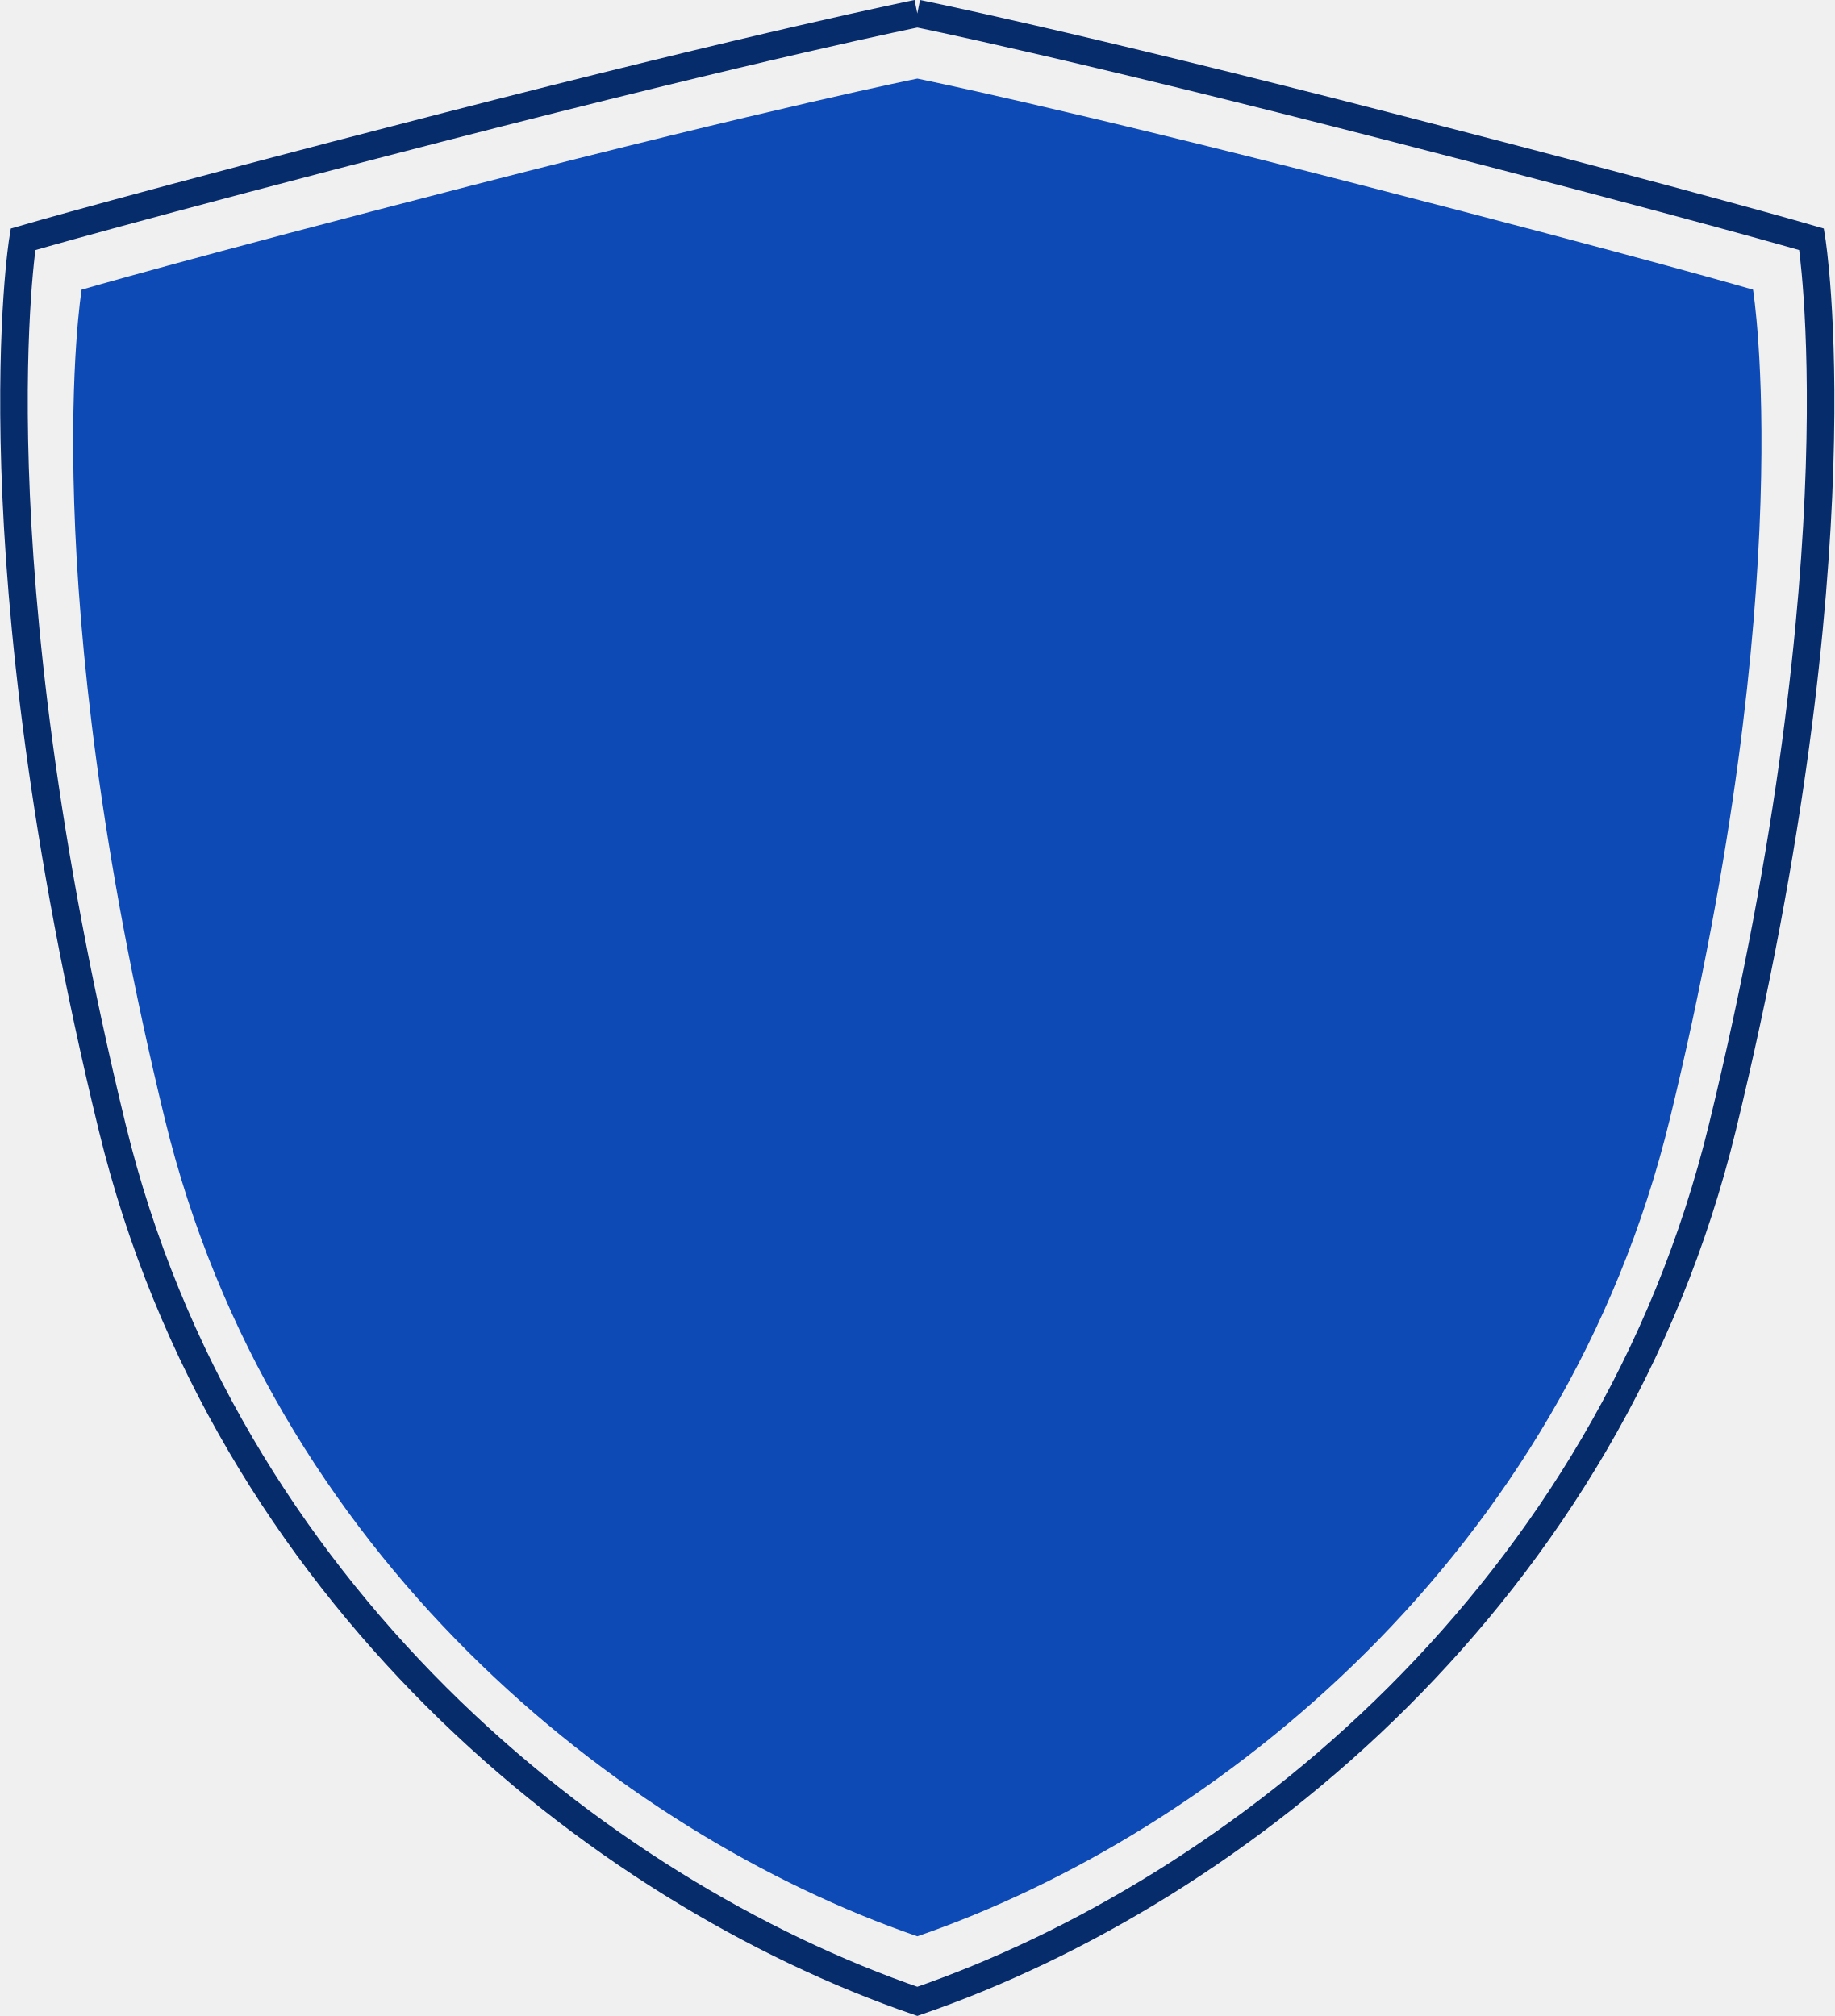
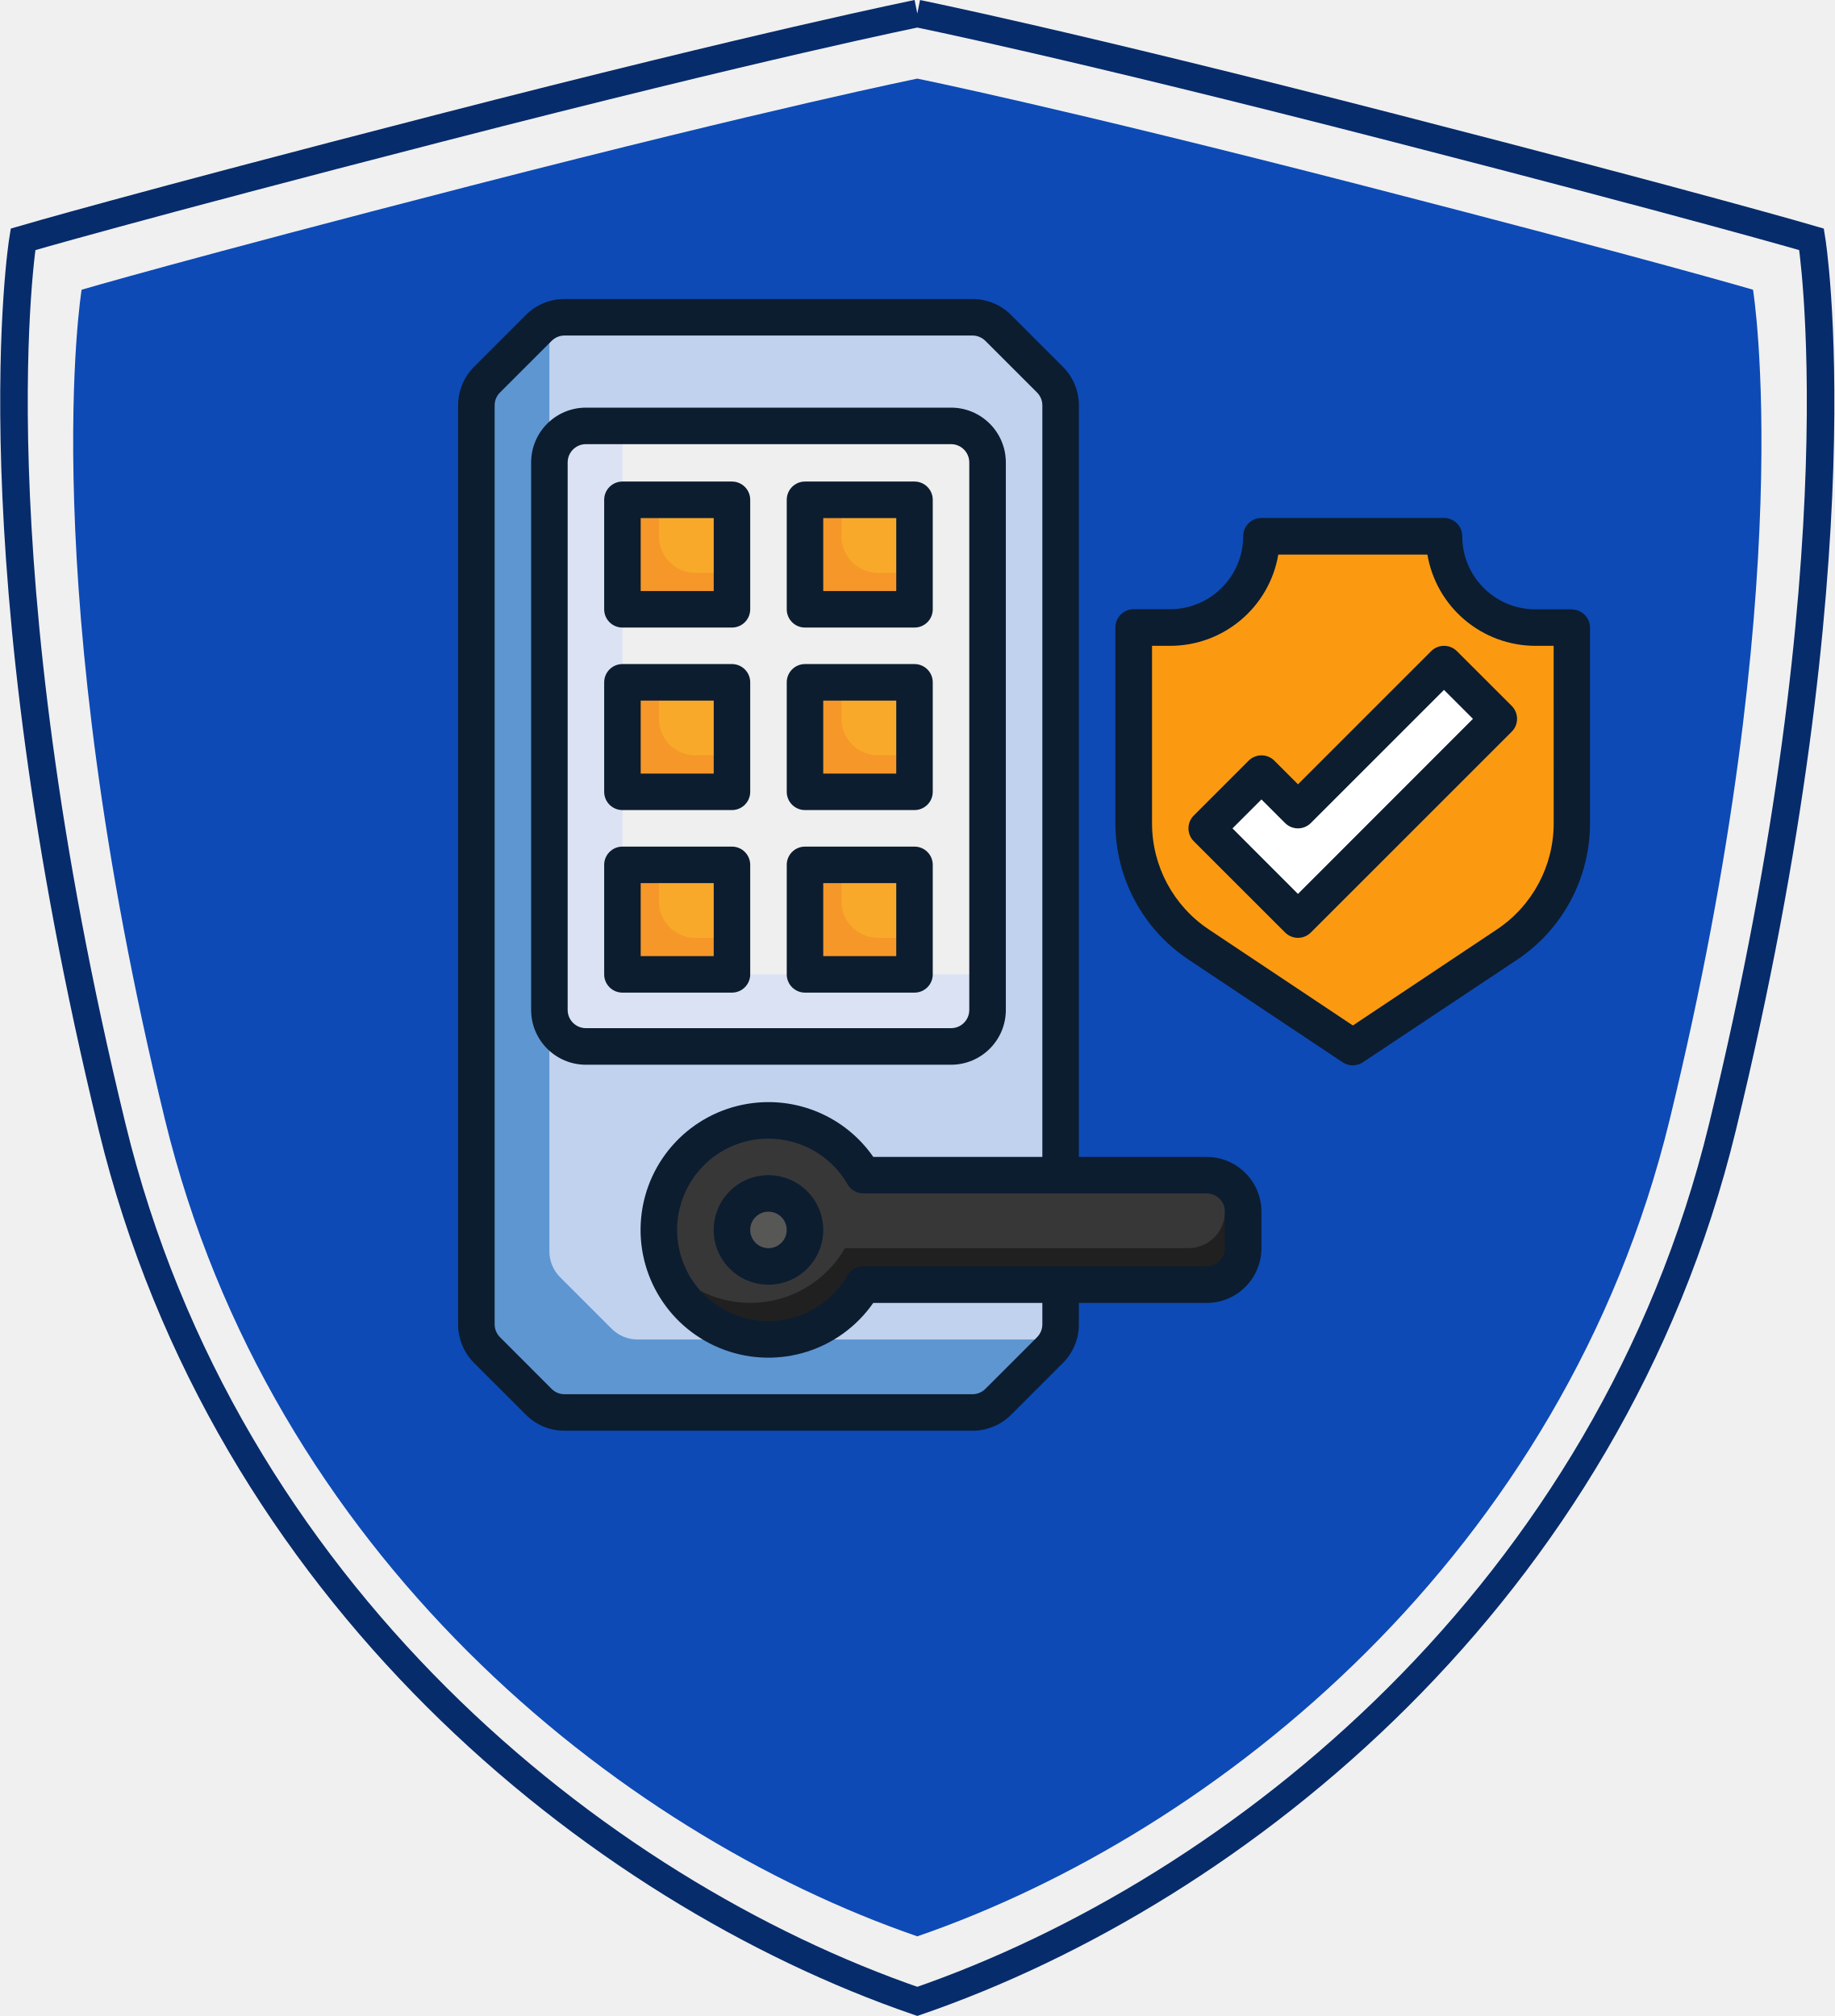
<svg xmlns="http://www.w3.org/2000/svg" width="66.607" height="73.209" viewBox="0 0 66.607 73.209">
-   <g id="Grupo_1101840" data-name="Grupo 1101840" transform="translate(0.508 0.49)">
-     <path id="Trazado_877346" data-name="Trazado 877346" d="M32.795,0s5.467,1.1,17.33,4.159C61.333,7.047,65.262,8.2,65.262,8.2s1.848,11.323-3.235,32.237c-4.1,16.882-17.563,27.728-29.232,31.75C21.125,68.168,7.667,57.322,3.563,40.44-1.521,19.527.327,8.2.327,8.2S4.257,7.047,15.463,4.159C27.328,1.1,32.795,0,32.795,0" transform="translate(0 0)" fill="none" stroke="#072c6c" stroke-width="1" />
-     <path id="Trazado_877313" data-name="Trazado 877313" d="M30.646,0s5.108,1.03,16.195,3.886c10.474,2.7,14.146,3.78,14.146,3.78s1.727,10.581-3.023,30.125C54.128,53.567,41.551,63.7,30.646,67.461,19.741,63.7,7.165,53.567,3.329,37.79-1.422,18.247.306,7.666.306,7.666s3.672-1.08,14.144-3.78C25.538,1.03,30.646,0,30.646,0" transform="translate(2.149 2.364)" fill="#0d4ab5" />
+   <defs>
+     <clipPath id="clip-path">
+       <rect id="Rectángulo_403312" data-name="Rectángulo 403312" width="41.097" height="41.096" fill="none" />
+     </clipPath>
+   </defs>
+   <g id="Grupo_1103697" data-name="Grupo 1103697" transform="translate(-704.348 -6749.859)">
+     <g id="Grupo_1101840" data-name="Grupo 1101840" transform="translate(704.856 6750.35)">
+       <path id="Trazado_877346" data-name="Trazado 877346" d="M32.795,0s5.467,1.1,17.33,4.159C61.333,7.047,65.262,8.2,65.262,8.2s1.848,11.323-3.235,32.237c-4.1,16.882-17.563,27.728-29.232,31.75C21.125,68.168,7.667,57.322,3.563,40.44-1.521,19.527.327,8.2.327,8.2S4.257,7.047,15.463,4.159C27.328,1.1,32.795,0,32.795,0" transform="translate(0 0)" fill="none" stroke="#072c6c" stroke-width="1" />
+       <path id="Trazado_877313" data-name="Trazado 877313" d="M30.646,0s5.108,1.03,16.195,3.886c10.474,2.7,14.146,3.78,14.146,3.78s1.727,10.581-3.023,30.125C54.128,53.567,41.551,63.7,30.646,67.461,19.741,63.7,7.165,53.567,3.329,37.79-1.422,18.247.306,7.666.306,7.666s3.672-1.08,14.144-3.78C25.538,1.03,30.646,0,30.646,0" transform="translate(2.149 2.364)" fill="#0d4ab5" />
+     </g>
+     <g id="Grupo_1103038" data-name="Grupo 1103038" transform="translate(720.98 6760.718)">
+       <g id="Grupo_1103037" data-name="Grupo 1103037" transform="translate(0 0)" clip-path="url(#clip-path)">
+         <path id="Trazado_877684" data-name="Trazado 877684" d="M22.09,37.449a1.323,1.323,0,0,1-.389.937l-1.874,1.874a1.326,1.326,0,0,1-.937.389H4.079a1.324,1.324,0,0,1-.937-.389L1.268,38.386a1.323,1.323,0,0,1-.389-.937V4.079a1.324,1.324,0,0,1,.389-.937L3.142,1.268A1.324,1.324,0,0,1,4.079.879H18.89a1.326,1.326,0,0,1,.937.389L21.7,3.142a1.324,1.324,0,0,1,.389.937Z" transform="translate(-0.216 -0.216)" fill="#5e96d1" />
+         <path id="Trazado_877685" data-name="Trazado 877685" d="M20.688,1.267a1.328,1.328,0,0,0-.937-.389H4.941a1.33,1.33,0,0,0-.462.087,1.314,1.314,0,0,0-.087.463V34.8a1.326,1.326,0,0,0,.389.938l1.874,1.874A1.328,1.328,0,0,0,7.592,38H22.4a1.327,1.327,0,0,0,.462-.087,1.314,1.314,0,0,0,.087-.463V4.078a1.326,1.326,0,0,0-.389-.937L20.688,1.267Z" transform="translate(-1.078 -0.216)" fill="#c0d2ee" />
+         <path id="Trazado_877686" data-name="Trazado 877686" d="M5.718,6.149H18.974A1.326,1.326,0,0,1,20.3,7.475V27.36a1.326,1.326,0,0,1-1.326,1.326H5.718A1.326,1.326,0,0,1,4.392,27.36V7.475A1.326,1.326,0,0,1,5.718,6.149" transform="translate(-1.078 -1.51)" fill="#dae2f4" />
+         <path id="Trazado_877687" data-name="Trazado 877687" d="M19.837,6.149H7.906V24.708a1.326,1.326,0,0,0,1.326,1.326H21.163V7.475a1.325,1.325,0,0,0-1.326-1.326" transform="translate(-1.941 -1.51)" fill="#efefef" />
+         <path id="Trazado_877688" data-name="Trazado 877688" d="M29.548,41.52H17.081a3.977,3.977,0,1,0,0,3.977H29.548a1.325,1.325,0,0,0,1.326-1.326V42.846a1.325,1.325,0,0,0-1.326-1.326" transform="translate(-2.372 -9.704)" fill="#202020" />
+         <path id="Trazado_877689" data-name="Trazado 877689" d="M29.548,41.52H17.081a3.972,3.972,0,0,0-7.263,3.072,3.97,3.97,0,0,0,6.6-.422H28.886a1.325,1.325,0,0,0,1.325-1.326V41.7a1.308,1.308,0,0,0-.662-.183Z" transform="translate(-2.372 -9.704)" fill="#383738" />
+         <path id="Trazado_877690" data-name="Trazado 877690" d="M14.5,43.045a1.326,1.326,0,1,1-1.326,1.326A1.326,1.326,0,0,1,14.5,43.045" transform="translate(-3.234 -10.566)" fill="#575756" />
+         <rect id="Rectángulo_403306" data-name="Rectángulo 403306" width="3.977" height="3.977" transform="translate(5.965 7.291)" fill="#f59729" />
+         <path id="Trazado_877691" data-name="Trazado 877691" d="M9.663,9.663v1.326a1.325,1.325,0,0,0,1.326,1.326h1.326V9.663Z" transform="translate(-2.372 -2.372)" fill="#f9a92a" />
+         <rect id="Rectángulo_403307" data-name="Rectángulo 403307" width="3.977" height="3.977" transform="translate(12.594 7.291)" fill="#f59729" />
+         <path id="Trazado_877692" data-name="Trazado 877692" d="M18.448,9.663v1.326a1.325,1.325,0,0,0,1.326,1.326H21.1V9.663Z" transform="translate(-4.528 -2.372)" fill="#f9a92a" />
+         <rect id="Rectángulo_403308" data-name="Rectángulo 403308" width="3.977" height="3.977" transform="translate(12.594 13.92)" fill="#f59729" />
+         <path id="Trazado_877693" data-name="Trazado 877693" d="M18.448,18.448v1.326A1.325,1.325,0,0,0,19.774,21.1H21.1V18.448Z" transform="translate(-4.528 -4.529)" fill="#f9a92a" />
+         <rect id="Rectángulo_403309" data-name="Rectángulo 403309" width="3.977" height="3.977" transform="translate(12.594 20.548)" fill="#f59729" />
+         <path id="Trazado_877694" data-name="Trazado 877694" d="M18.448,27.233v1.326a1.325,1.325,0,0,0,1.326,1.326H21.1V27.233Z" transform="translate(-4.528 -6.685)" fill="#f9a92a" />
+         <rect id="Rectángulo_403310" data-name="Rectángulo 403310" width="3.977" height="3.977" transform="translate(5.965 20.548)" fill="#f59729" />
+         <path id="Trazado_877695" data-name="Trazado 877695" d="M9.663,27.233v1.326a1.325,1.325,0,0,0,1.326,1.326h1.326V27.233Z" transform="translate(-2.372 -6.685)" fill="#f9a92a" />
+         <rect id="Rectángulo_403311" data-name="Rectángulo 403311" width="3.977" height="3.977" transform="translate(5.965 13.92)" fill="#f59729" />
+         <path id="Trazado_877696" data-name="Trazado 877696" d="M9.663,18.448v1.326A1.325,1.325,0,0,0,10.989,21.1h1.326V18.448Z" transform="translate(-2.372 -4.529)" fill="#f9a92a" />
+         <path id="Trazado_877697" data-name="Trazado 877697" d="M43.772,11.42a3.315,3.315,0,0,0,3.314,3.314h1.326v7.105a5.3,5.3,0,0,1-2.361,4.412l-5.593,3.728-5.593-3.728A5.3,5.3,0,0,1,32.5,21.839V14.734H33.83a3.315,3.315,0,0,0,3.314-3.314Z" transform="translate(-7.979 -2.803)" fill="#fb9a11" />
+         <path id="Trazado_877698" data-name="Trazado 877698" d="M36.017,23.535l3.314,3.314,7.292-7.291L44.634,17.57l-5.3,5.3-1.326-1.326Z" transform="translate(-8.841 -4.313)" fill="#fff" />
+         <path id="Trazado_877699" data-name="Trazado 877699" d="M20.748,27.1V7.217a1.991,1.991,0,0,0-1.988-1.989H5.5A1.991,1.991,0,0,0,3.514,7.217V27.1A1.99,1.99,0,0,0,5.5,29.09H18.759A1.99,1.99,0,0,0,20.748,27.1M4.84,27.1V7.217A.664.664,0,0,1,5.5,6.554H18.759a.664.664,0,0,1,.662.663V27.1a.662.662,0,0,1-.662.662H5.5A.663.663,0,0,1,4.84,27.1" transform="translate(-0.863 -1.284)" fill="#0c1d30" />
+         <path id="Trazado_877700" data-name="Trazado 877700" d="M11.668,8.784H7.69a.663.663,0,0,0-.662.663v3.977a.662.662,0,0,0,.662.662h3.977a.663.663,0,0,0,.663-.662V9.447a.663.663,0,0,0-.663-.663m-.662,3.977H8.354V10.11h2.651Z" transform="translate(-1.725 -2.156)" fill="#0c1d30" />
+         <path id="Trazado_877701" data-name="Trazado 877701" d="M20.453,8.784H16.475a.663.663,0,0,0-.662.663v3.977a.662.662,0,0,0,.662.662h3.977a.662.662,0,0,0,.662-.662V9.447a.663.663,0,0,0-.662-.663m-.663,3.977H17.138V10.11h2.651Z" transform="translate(-3.882 -2.156)" fill="#0c1d30" />
+         <path id="Trazado_877702" data-name="Trazado 877702" d="M11.668,17.569H7.69a.663.663,0,0,0-.662.663v3.976a.663.663,0,0,0,.662.663h3.977a.663.663,0,0,0,.663-.663V18.232a.663.663,0,0,0-.663-.663m-.662,3.977H8.354V18.895h2.651Z" transform="translate(-1.725 -4.313)" fill="#0c1d30" />
+         <path id="Trazado_877703" data-name="Trazado 877703" d="M20.453,17.569H16.475a.663.663,0,0,0-.662.663v3.976a.663.663,0,0,0,.662.663h3.977a.663.663,0,0,0,.662-.663V18.232a.663.663,0,0,0-.662-.663m-.663,3.977H17.138V18.895h2.651Z" transform="translate(-3.882 -4.313)" fill="#0c1d30" />
+         <path id="Trazado_877704" data-name="Trazado 877704" d="M11.668,26.354H7.69a.662.662,0,0,0-.662.662v3.977a.662.662,0,0,0,.662.663h3.977a.663.663,0,0,0,.663-.663V27.016a.663.663,0,0,0-.663-.662m-.662,3.977H8.354V27.68h2.651Z" transform="translate(-1.725 -6.469)" fill="#0c1d30" />
+         <path id="Trazado_877705" data-name="Trazado 877705" d="M20.453,26.354H16.475a.662.662,0,0,0-.662.662v3.977a.662.662,0,0,0,.662.663h3.977a.662.662,0,0,0,.662-.663V27.016a.662.662,0,0,0-.662-.662m-.663,3.977H17.138V27.68h2.651Z" transform="translate(-3.882 -6.469)" fill="#0c1d30" />
+         <path id="Trazado_877706" data-name="Trazado 877706" d="M48.2,13.856H46.87A2.654,2.654,0,0,1,44.219,11.2a.663.663,0,0,0-.663-.662H36.927a.662.662,0,0,0-.662.662,2.654,2.654,0,0,1-2.651,2.651H32.287a.663.663,0,0,0-.662.663v7.1a5.953,5.953,0,0,0,2.657,4.963l5.593,3.728a.662.662,0,0,0,.736,0L46.2,26.587a5.953,5.953,0,0,0,2.657-4.963v-7.1a.663.663,0,0,0-.663-.663Zm-.662,7.768a4.629,4.629,0,0,1-2.066,3.86l-5.225,3.484-5.225-3.484a4.629,4.629,0,0,1-2.066-3.86V15.182h.662a3.984,3.984,0,0,0,3.922-3.314h5.413a3.984,3.984,0,0,0,3.922,3.314h.662Z" transform="translate(-7.763 -2.588)" fill="#0c1d30" />
+         <path id="Trazado_877707" data-name="Trazado 877707" d="M44.888,16.885a.663.663,0,0,0-.937,0l-4.834,4.834-.857-.857a.663.663,0,0,0-.937,0l-1.988,1.989a.661.661,0,0,0,0,.937L38.648,27.1a.661.661,0,0,0,.937,0l7.291-7.291a.661.661,0,0,0,0-.937ZM39.116,25.7,36.739,23.32l1.051-1.051.857.856a.661.661,0,0,0,.937,0l4.834-4.834,1.051,1.051Z" transform="translate(-8.625 -4.097)" fill="#0c1d30" />
+         <path id="Trazado_877708" data-name="Trazado 877708" d="M27.177,31.154h-4.64V3.864a1.979,1.979,0,0,0-.583-1.406L20.08.583A1.974,1.974,0,0,0,18.673,0H3.863A1.97,1.97,0,0,0,2.458.583L.583,2.458A1.976,1.976,0,0,0,0,3.864V37.248a1.975,1.975,0,0,0,.583,1.391l1.875,1.875a1.976,1.976,0,0,0,1.406.583h14.81a1.976,1.976,0,0,0,1.406-.583l1.874-1.875a1.976,1.976,0,0,0,.583-1.406v-.777h4.64a1.99,1.99,0,0,0,1.988-1.988V33.142a1.99,1.99,0,0,0-1.988-1.988m-5.966,6.079a.665.665,0,0,1-.194.469l-1.874,1.874a.666.666,0,0,1-.469.195H3.863a.663.663,0,0,1-.469-.195L1.52,37.7a.666.666,0,0,1-.194-.469V3.864a.659.659,0,0,1,.194-.469L3.395,1.52a.667.667,0,0,1,.469-.195h14.81a.668.668,0,0,1,.469.195l1.874,1.874a.662.662,0,0,1,.194.469v27.29H15.073a4.634,4.634,0,0,0-4.543-1.931,4.64,4.64,0,1,0,4.542,7.233h6.139Zm6.629-2.765a.663.663,0,0,1-.662.662H14.708a.661.661,0,0,0-.573.331,3.314,3.314,0,1,1-3.4-4.929,3.405,3.405,0,0,1,.529-.041,3.307,3.307,0,0,1,2.874,1.657.662.662,0,0,0,.573.331H27.177a.663.663,0,0,1,.662.662Z" transform="translate(0 0)" fill="#0c1d30" />
+         <path id="Trazado_877709" data-name="Trazado 877709" d="M14.287,42.167a1.989,1.989,0,1,0,1.988,1.989,1.991,1.991,0,0,0-1.988-1.989m0,2.651a.663.663,0,1,1,.662-.662.663.663,0,0,1-.662.662" transform="translate(-3.019 -10.351)" fill="#0c1d30" />
+       </g>
+     </g>
  </g>
</svg>
